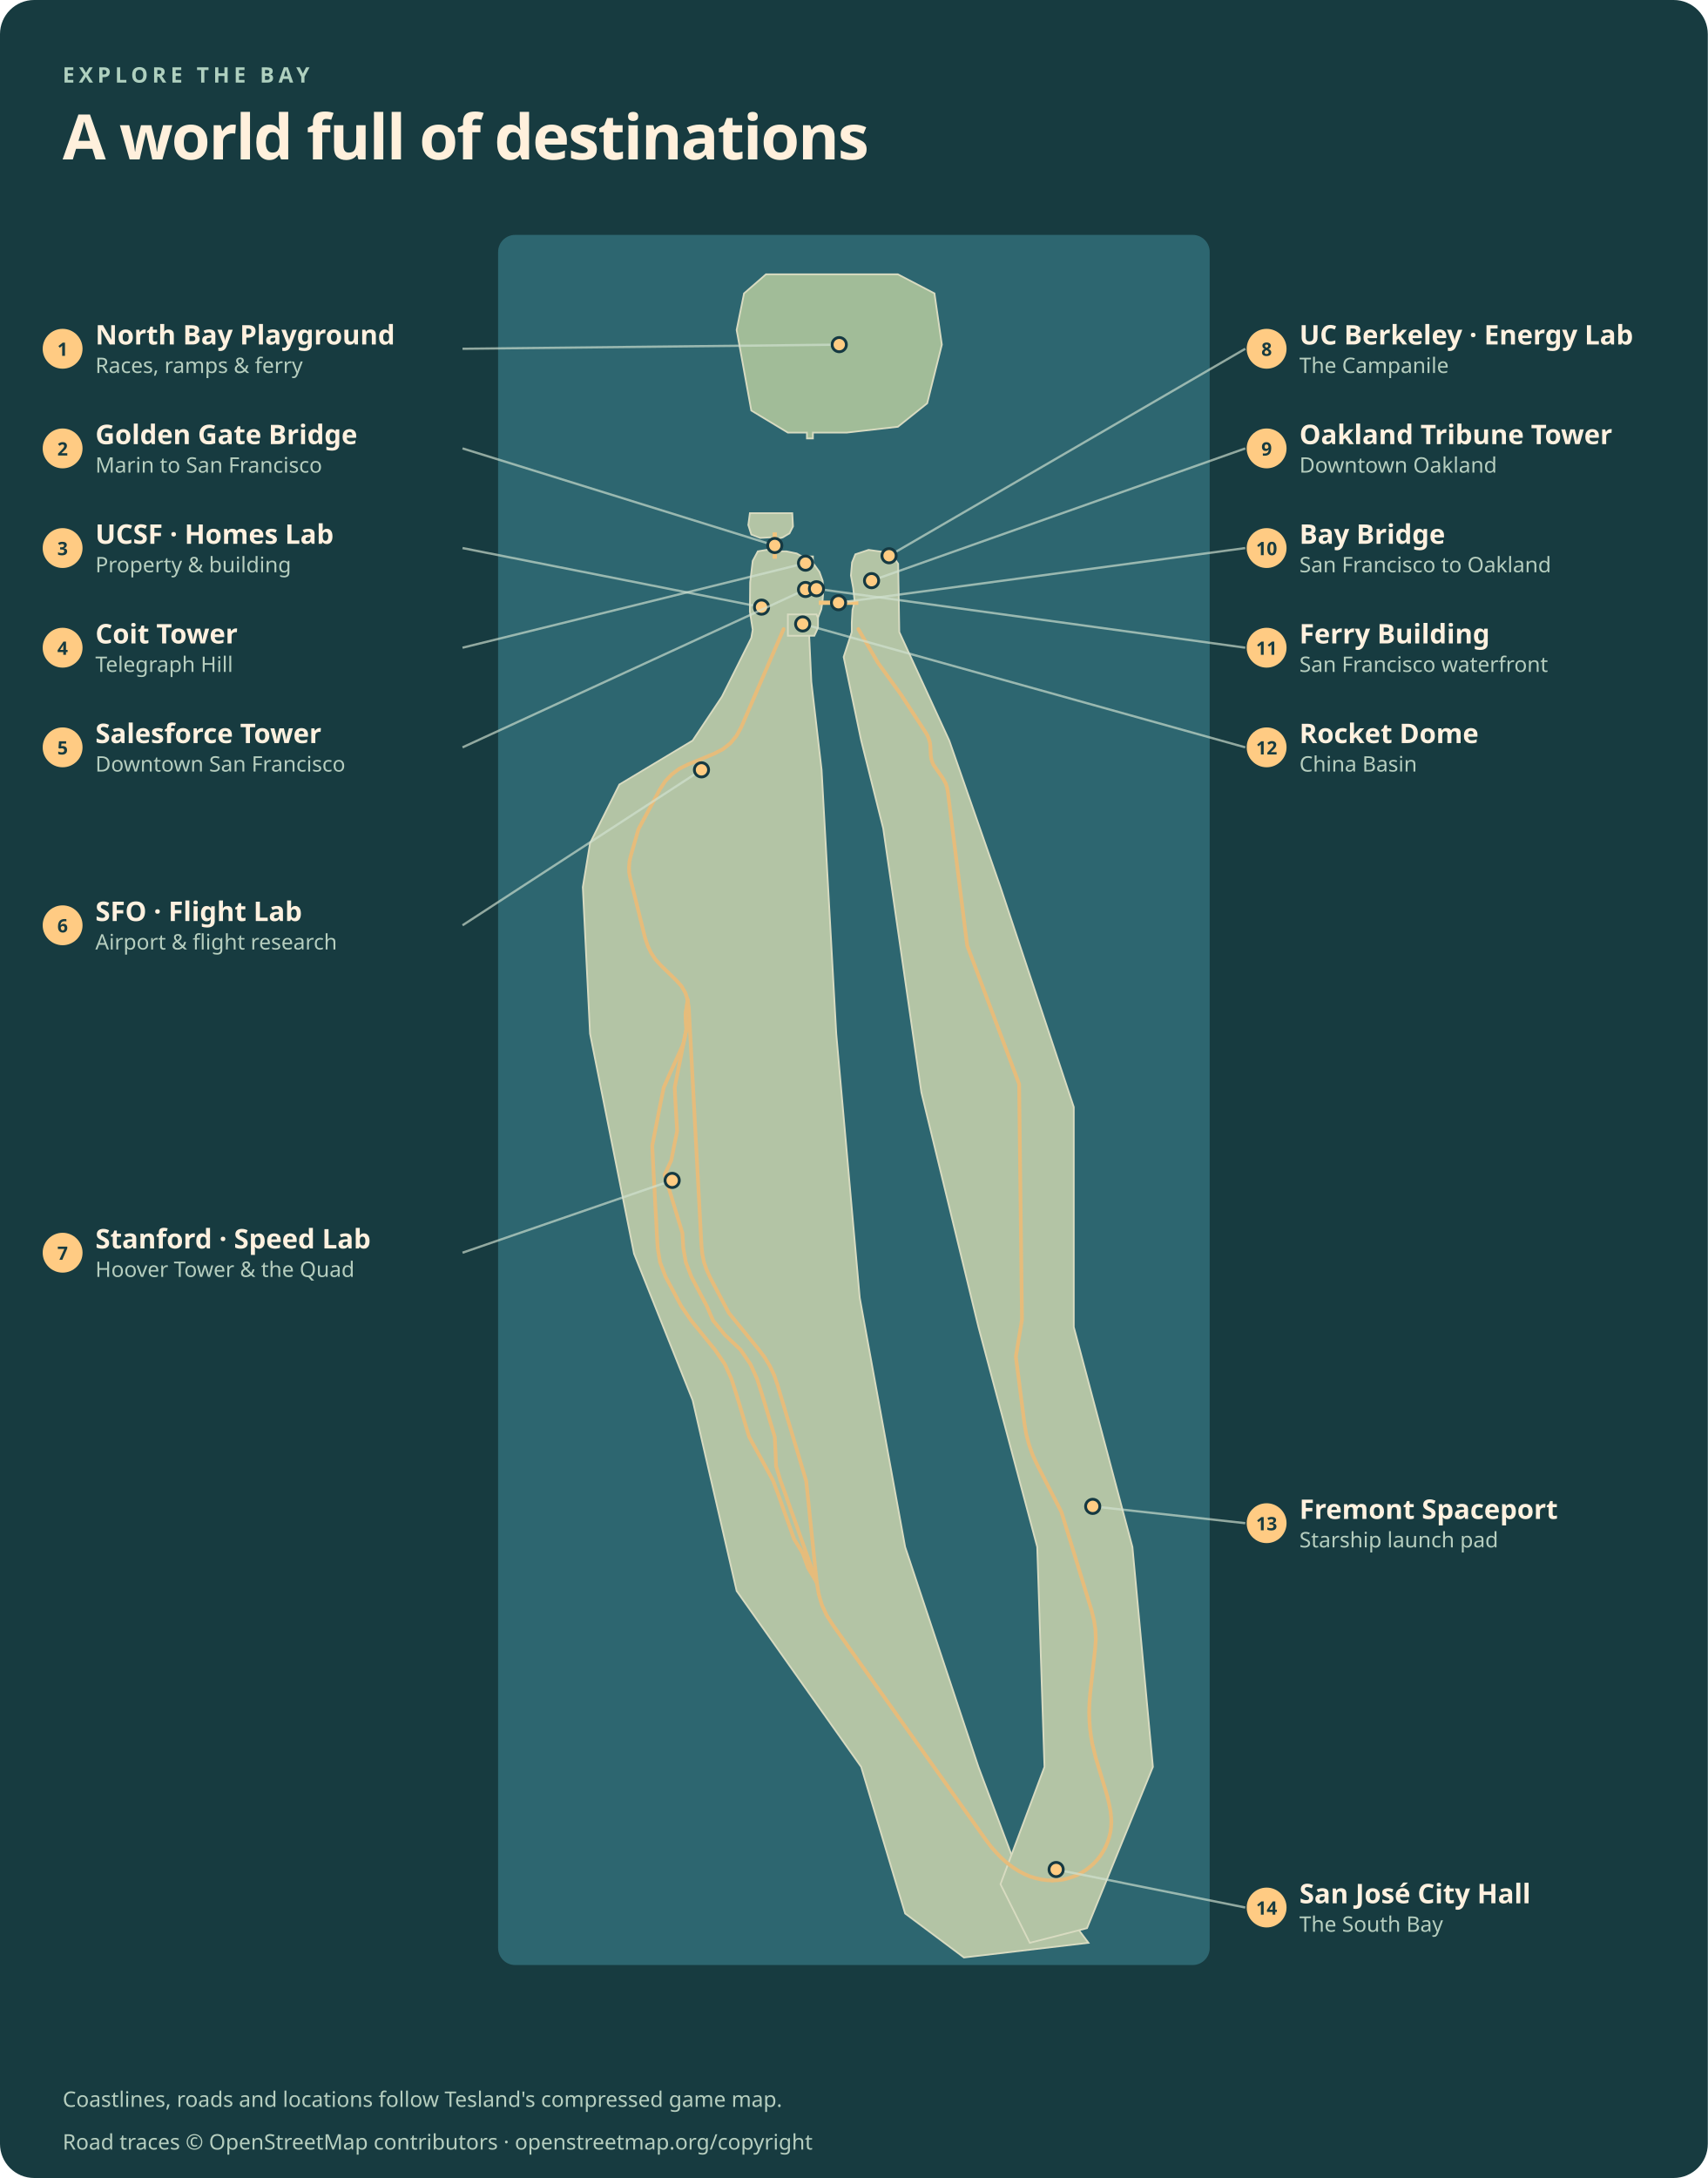
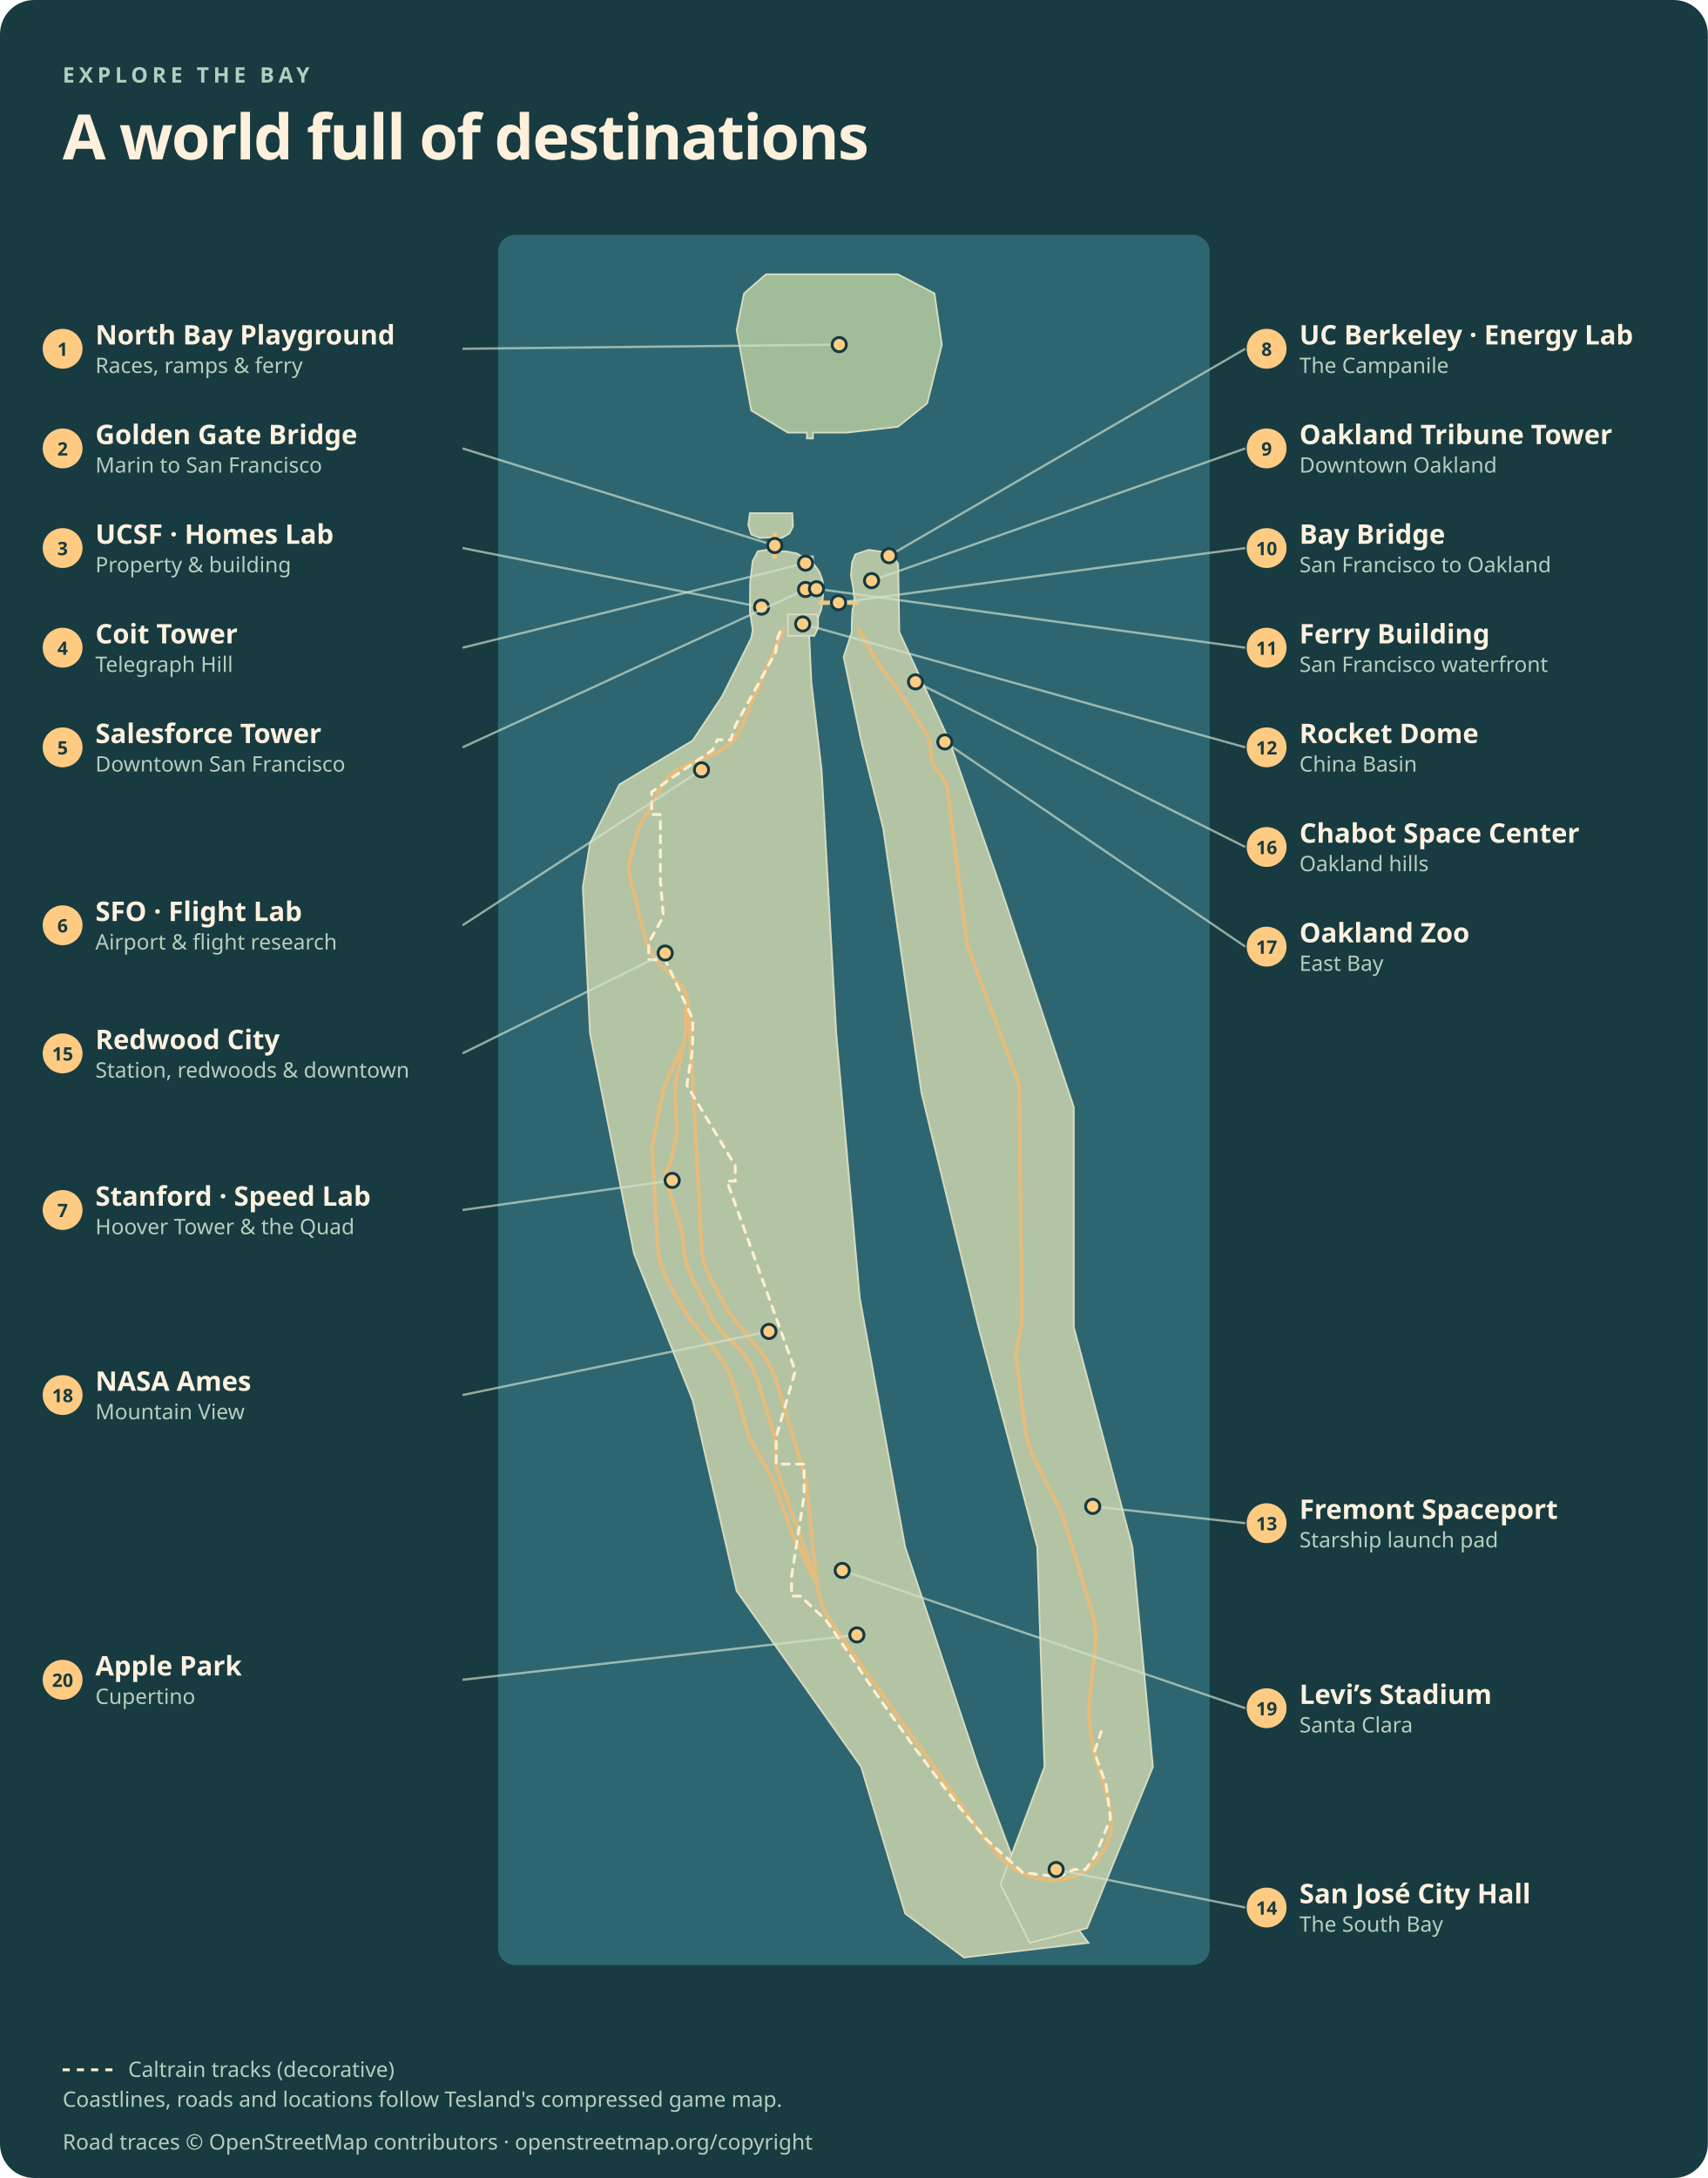
<svg xmlns="http://www.w3.org/2000/svg" width="1200" height="1530" viewBox="0 0 1200 1530" role="img" aria-labelledby="title desc">
  <style>.eyebrow{font:700 15px system-ui;letter-spacing:3px;fill:#afd0bf}.heading{font:700 44px system-ui;fill:#fff0dc;letter-spacing:-1px}.place{font:700 19px system-ui;fill:#fff1df}.detail{font:15px system-ui;fill:#b6cebf}.number{font:700 13px system-ui;fill:#173b40}</style>
  <rect width="1200" height="1530" rx="24" fill="#173b40" />
  <rect x="350" y="165" width="500" height="1215.4" rx="12" fill="#2d6670" />
  <text x="44" y="58" class="eyebrow">EXPLORE THE BAY</text>
  <text x="44" y="112" class="heading">A world full of destinations</text>
  <polygon points="528.9,394.0 532.5,387.3 539.7,386.1 545.4,387.3 552.6,387.3 559.8,388.8 566.5,392.5 571.7,396.1 575.8,401.8 578.0,407.9 578.6,414.1 578.0,421.8 577.1,428.0 574.5,434.7 570.3,440.9 568.6,447.1 570.1,479.0 577.3,540.8 587.6,726.2 604.1,911.6 636.0,1086.7 687.5,1241.2 718.5,1323.6 733.9,1323.6 764.8,1364.8 677.3,1375.1 636.0,1344.2 605.1,1241.2 517.6,1117.6 486.7,983.7 445.5,880.7 414.6,726.2 409.5,623.2 414.6,592.3 435.2,551.1 486.7,520.2 507.3,489.3 527.9,448.1 528.9,442.4 526.9,429.6 527.1,409.0" fill="#b3c4a5" stroke="#d8dbc1" stroke-width="1.2" />
  <polygon points="601.0,389.4 610.3,386.3 625.8,388.4 631.1,396.1 631.9,444.0 667.0,520.2 703.0,623.2 754.5,777.7 754.5,932.2 795.7,1086.7 810.1,1241.2 763.8,1354.5 723.6,1364.8 703.0,1323.6 733.9,1241.2 728.8,1086.7 687.5,932.2 647.4,767.4 620.6,582.0 605.1,520.2 592.8,461.5 598.5,444.0 598.5,437.3 599.0,428.5 600.5,422.4 599.5,413.1 597.9,404.3 598.7,395.1" fill="#b3c4a5" stroke="#d8dbc1" stroke-width="1.2" />
  <polygon points="526.9,360.5 556.7,360.5 557.2,369.8 554.7,374.7 550.0,377.5 545.4,378.7 540.8,377.5 534.1,377.9 527.9,375.5 525.8,368.8" fill="#b3c4a5" stroke="#d8dbc1" stroke-width="1.2" />
  <polygon points="586.5,420.0 589.0,418.4 592.0,419.5 593.6,421.7 593.3,424.4 591.8,426.2 588.4,426.6 586.0,425.0 585.4,422.2" fill="#b3c4a5" stroke="#d8dbc1" stroke-width="1.2" />
  <polygon points="567.0,390.9 571.2,390.9 571.2,397.1 567.0,397.1" fill="#b3c4a5" stroke="#d8dbc1" stroke-width="1.2" />
  <polygon points="553.6,431.6 573.7,431.6 574.8,434.2 574.8,440.9 572.2,446.6 553.6,446.6" fill="#b3c4a5" stroke="#d8dbc1" stroke-width="1.2" />
  <polygon points="517.6,231.8 522.8,206.1 538.2,192.7 630.9,192.7 656.6,206.1 661.8,242.1 651.5,283.3 630.9,299.8 594.9,303.9 571.2,303.9 571.2,308.0 567.0,308.0 567.0,303.9 553.6,303.9 527.9,288.4" fill="#a1bc98" stroke="#d8dbc1" stroke-width="1.2" />
  <polyline points="550.6,441.9 520.9,510.7 517.5,516.9 513.2,522.1 507.9,526.3 501.7,529.5 483.2,537.1 477.2,540.1 472.0,544.0 467.5,548.7 463.8,554.3 448.6,582.5 443.2,601.2 442.3,605.1 442.0,609.1 442.1,613.1 442.9,617.1 453.3,658.9 455.1,664.3 457.4,669.2 460.5,673.9 464.2,678.0 475.2,688.7 478.9,692.8 481.6,697.5 483.2,702.5 484.0,708.1 492.9,875.1 493.5,881.0 494.7,886.8 496.6,892.2 499.1,897.7 512.1,922.3 533.2,948.1 537.4,953.7 541.0,959.7 544.0,966.1 546.3,972.8 566.5,1040.5 573.9,1111.7 575.3,1119.8 577.5,1127.4 580.8,1134.6 585.2,1141.5 692.7,1292.4 696.4,1297.3 700.2,1301.6 704.0,1305.5 707.9,1308.9 711.9,1311.9 715.9,1314.4 719.8,1316.5 723.8,1318.2 727.8,1319.4 731.7,1320.3 735.6,1320.8 739.4,1321.0" fill="none" stroke="#e6bc7b" stroke-width="2.6" stroke-linecap="round" stroke-linejoin="round" />
  <polyline points="739.4,1321.0 743.2,1320.8 746.8,1320.4 750.4,1319.5 753.8,1318.4 757.1,1317.1 760.2,1315.4 763.2,1313.5 766.0,1311.3 768.6,1309.0 771.0,1306.4 773.2,1303.6 775.1,1300.6 776.8,1297.5 778.2,1294.2 779.3,1290.8 780.2,1287.2 780.7,1283.6 780.9,1279.8 780.7,1276.0 780.3,1272.1 779.3,1267.2 778.2,1262.4 776.9,1257.8 775.5,1253.2 774.1,1248.6 772.7,1244.0 771.3,1239.4 769.9,1234.7 768.7,1229.8 767.5,1224.9 766.6,1219.7 765.9,1214.3 765.5,1208.7 765.3,1202.8 765.5,1196.5 766.0,1189.9 769.5,1158.3 770.0,1151.5 769.7,1144.8 768.7,1138.2 767.1,1131.6 745.8,1062.1 729.0,1029.4 725.7,1022.3 723.1,1015.0 721.1,1007.5 719.8,999.8 713.8,953.0 718.1,927.0 716.1,761.5 679.6,664.2 666.0,556.3 665.5,553.5 664.7,550.8 663.4,548.3 662.0,546.0 657.1,539.0 655.8,537.1 654.9,534.9 654.3,532.7 654.0,530.3 653.7,523.9 653.4,521.5 652.7,519.3 651.9,517.1 650.7,515.0 633.0,487.8 616.9,465.6 603.1,441.9" fill="none" stroke="#e6bc7b" stroke-width="2.6" stroke-linecap="round" stroke-linejoin="round" />
  <polyline points="483.2,702.5 481.7,712.7 482.3,723.0 480.2,733.2 475.6,743.4 470.9,753.7 466.4,763.9 464.3,774.1 462.3,784.4 460.3,794.6 458.3,804.8 458.8,815.1 459.3,825.3 459.9,835.5 460.4,845.8 461.0,856.0 461.5,866.2 462.1,876.5 463.8,886.7 467.7,896.9 473.2,907.2 478.6,917.4 485.6,927.6 493.9,937.8 502.3,948.1 509.3,958.3 513.9,968.5 517.2,978.8 520.3,989.0 523.3,999.1 526.4,1009.4 532.0,1019.6 537.6,1029.8 543.2,1040.1 547.0,1050.3 550.6,1060.5 554.3,1070.8 557.9,1081.0 564.1,1091.2 567.8,1101.5 573.9,1111.7" fill="none" stroke="#e6bc7b" stroke-width="2.6" stroke-linecap="round" stroke-linejoin="round" />
  <polyline points="483.2,702.5 481.7,712.7 482.3,723.0 480.2,733.2 478.2,743.4 476.1,753.7 474.1,763.9 474.6,774.1 475.2,784.4 475.8,794.6 473.7,804.8 471.7,815.1 467.0,825.3 470.2,835.5 473.3,845.8 476.4,856.0 479.5,866.2 480.1,876.5 481.9,886.7 485.8,896.9 491.2,907.2 496.6,917.4 501.0,927.6 509.4,937.8 520.3,948.1 527.3,958.3 531.9,968.5 535.2,978.8 538.3,989.0 541.3,999.1 544.4,1009.4 544.9,1019.6 545.3,1029.8 548.4,1040.1 552.1,1050.3 555.7,1060.5 559.4,1070.8 563.0,1081.0 566.6,1091.2 570.3,1101.5 573.9,1111.7" fill="none" stroke="#e6bc7b" stroke-width="2.6" stroke-linecap="round" stroke-linejoin="round" />
+   <polyline points="548.0,444.0 546.4,448.1 544.9,458.4 516.6,509.9 513.5,519.7 504.1,519.7 500.6,526.9 457.9,556.3 457.9,572.2 464.0,572.2 464.0,618.0 466.1,643.8 455.8,662.3 455.8,674.2 467.4,674.2 486.7,715.9 486.7,736.5 482.6,762.3 516.6,818.9 516.6,829.7 510.8,829.7 558.8,963.1 545.4,1009.4 545.4,1028.5 552.1,1028.5 565.0,1028.5 565.0,1050.7 556.2,1107.3 556.2,1121.2 562.4,1121.2 580.4,1138.2 589.7,1151.6 615.5,1189.7 641.2,1225.8 672.1,1267.0 692.7,1291.7 718.5,1315.4 744.2,1318.5 754.5,1313.3 762.7,1313.3 770.0,1303.0 780.3,1277.3 777.2,1253.6 768.9,1230.9 773.8,1216.4" fill="none" stroke="#fff0cf" stroke-width="2" stroke-dasharray="5 5" stroke-linecap="round" />
  <polyline points="544.4,374.0 544.4,392.5" fill="none" stroke="#f2c47d" stroke-width="3" />
  <polyline points="575.3,423.4 603.1,423.4" fill="none" stroke="#f2c47d" stroke-width="3" />
  <path d="M589.7 242.1 L325 245" fill="none" stroke="#d1e1d1" stroke-opacity=".66" stroke-width="1.6" />
  <circle cx="589.7" cy="242.1" r="5" fill="#ffcc83" stroke="#153942" stroke-width="2" />
  <circle cx="44" cy="245" r="14" fill="#ffcb83" />
  <text x="44" y="250" text-anchor="middle" class="number">1</text>
  <text x="67" y="242" class="place">North Bay Playground</text>
  <text x="67" y="262" class="detail">Races, ramps &amp; ferry</text>
  <path d="M544.4 383.2 L325 315" fill="none" stroke="#d1e1d1" stroke-opacity=".66" stroke-width="1.6" />
  <circle cx="544.4" cy="383.2" r="5" fill="#ffcc83" stroke="#153942" stroke-width="2" />
  <circle cx="44" cy="315" r="14" fill="#ffcb83" />
  <text x="44" y="320" text-anchor="middle" class="number">2</text>
  <text x="67" y="312" class="place">Golden Gate Bridge</text>
  <text x="67" y="332" class="detail">Marin to San Francisco</text>
  <path d="M535.1 426.5 L325 385" fill="none" stroke="#d1e1d1" stroke-opacity=".66" stroke-width="1.6" />
  <circle cx="535.1" cy="426.5" r="5" fill="#ffcc83" stroke="#153942" stroke-width="2" />
  <circle cx="44" cy="385" r="14" fill="#ffcb83" />
  <text x="44" y="390" text-anchor="middle" class="number">3</text>
  <text x="67" y="382" class="place">UCSF · Homes Lab</text>
  <text x="67" y="402" class="detail">Property &amp; building</text>
  <path d="M566.0 395.6 L325 455" fill="none" stroke="#d1e1d1" stroke-opacity=".66" stroke-width="1.6" />
  <circle cx="566.0" cy="395.6" r="5" fill="#ffcc83" stroke="#153942" stroke-width="2" />
  <circle cx="44" cy="455" r="14" fill="#ffcb83" />
  <text x="44" y="460" text-anchor="middle" class="number">4</text>
  <text x="67" y="452" class="place">Coit Tower</text>
  <text x="67" y="472" class="detail">Telegraph Hill</text>
  <path d="M566.0 414.1 L325 525" fill="none" stroke="#d1e1d1" stroke-opacity=".66" stroke-width="1.6" />
  <circle cx="566.0" cy="414.1" r="5" fill="#ffcc83" stroke="#153942" stroke-width="2" />
  <circle cx="44" cy="525" r="14" fill="#ffcb83" />
  <text x="44" y="530" text-anchor="middle" class="number">5</text>
  <text x="67" y="522" class="place">Salesforce Tower</text>
  <text x="67" y="542" class="detail">Downtown San Francisco</text>
  <path d="M492.9 540.8 L325 650" fill="none" stroke="#d1e1d1" stroke-opacity=".66" stroke-width="1.6" />
  <circle cx="492.9" cy="540.8" r="5" fill="#ffcc83" stroke="#153942" stroke-width="2" />
  <circle cx="44" cy="650" r="14" fill="#ffcb83" />
  <text x="44" y="655" text-anchor="middle" class="number">6</text>
  <text x="67" y="647" class="place">SFO · Flight Lab</text>
  <text x="67" y="667" class="detail">Airport &amp; flight research</text>
-   <path d="M472.3 829.2 L325 880" fill="none" stroke="#d1e1d1" stroke-opacity=".66" stroke-width="1.6" />
+   <path d="M472.3 829.2 L325 850" fill="none" stroke="#d1e1d1" stroke-opacity=".66" stroke-width="1.6" />
  <circle cx="472.3" cy="829.2" r="5" fill="#ffcc83" stroke="#153942" stroke-width="2" />
-   <circle cx="44" cy="880" r="14" fill="#ffcb83" />
-   <text x="44" y="885" text-anchor="middle" class="number">7</text>
-   <text x="67" y="877" class="place">Stanford · Speed Lab</text>
-   <text x="67" y="897" class="detail">Hoover Tower &amp; the Quad</text>
+   <circle cx="44" cy="850" r="14" fill="#ffcb83" />
+   <text x="44" y="855" text-anchor="middle" class="number">7</text>
+   <text x="67" y="847" class="place">Stanford · Speed Lab</text>
+   <text x="67" y="867" class="detail">Hoover Tower &amp; the Quad</text>
  <path d="M624.7 390.4 L875 245" fill="none" stroke="#d1e1d1" stroke-opacity=".66" stroke-width="1.6" />
  <circle cx="624.7" cy="390.4" r="5" fill="#ffcc83" stroke="#153942" stroke-width="2" />
  <circle cx="890" cy="245" r="14" fill="#ffcb83" />
  <text x="890" y="250" text-anchor="middle" class="number">8</text>
  <text x="913" y="242" class="place">UC Berkeley · Energy Lab</text>
  <text x="913" y="262" class="detail">The Campanile</text>
  <path d="M612.4 407.9 L875 315" fill="none" stroke="#d1e1d1" stroke-opacity=".66" stroke-width="1.6" />
  <circle cx="612.4" cy="407.9" r="5" fill="#ffcc83" stroke="#153942" stroke-width="2" />
  <circle cx="890" cy="315" r="14" fill="#ffcb83" />
  <text x="890" y="320" text-anchor="middle" class="number">9</text>
  <text x="913" y="312" class="place">Oakland Tribune Tower</text>
  <text x="913" y="332" class="detail">Downtown Oakland</text>
  <path d="M589.2 423.4 L875 385" fill="none" stroke="#d1e1d1" stroke-opacity=".66" stroke-width="1.6" />
  <circle cx="589.2" cy="423.4" r="5" fill="#ffcc83" stroke="#153942" stroke-width="2" />
  <circle cx="890" cy="385" r="14" fill="#ffcb83" />
  <text x="890" y="390" text-anchor="middle" class="number">10</text>
  <text x="913" y="382" class="place">Bay Bridge</text>
  <text x="913" y="402" class="detail">San Francisco to Oakland</text>
  <path d="M573.7 413.6 L875 455" fill="none" stroke="#d1e1d1" stroke-opacity=".66" stroke-width="1.6" />
  <circle cx="573.7" cy="413.6" r="5" fill="#ffcc83" stroke="#153942" stroke-width="2" />
  <circle cx="890" cy="455" r="14" fill="#ffcb83" />
  <text x="890" y="460" text-anchor="middle" class="number">11</text>
  <text x="913" y="452" class="place">Ferry Building</text>
  <text x="913" y="472" class="detail">San Francisco waterfront</text>
  <path d="M564.0 438.3 L875 525" fill="none" stroke="#d1e1d1" stroke-opacity=".66" stroke-width="1.6" />
  <circle cx="564.0" cy="438.3" r="5" fill="#ffcc83" stroke="#153942" stroke-width="2" />
  <circle cx="890" cy="525" r="14" fill="#ffcb83" />
  <text x="890" y="530" text-anchor="middle" class="number">12</text>
  <text x="913" y="522" class="place">Rocket Dome</text>
  <text x="913" y="542" class="detail">China Basin</text>
  <path d="M767.8 1058.2 L875 1070" fill="none" stroke="#d1e1d1" stroke-opacity=".66" stroke-width="1.6" />
  <circle cx="767.8" cy="1058.2" r="5" fill="#ffcc83" stroke="#153942" stroke-width="2" />
  <circle cx="890" cy="1070" r="14" fill="#ffcb83" />
  <text x="890" y="1075" text-anchor="middle" class="number">13</text>
  <text x="913" y="1067" class="place">Fremont Spaceport</text>
  <text x="913" y="1087" class="detail">Starship launch pad</text>
  <path d="M742.1 1313.3 L875 1340" fill="none" stroke="#d1e1d1" stroke-opacity=".66" stroke-width="1.6" />
  <circle cx="742.1" cy="1313.3" r="5" fill="#ffcc83" stroke="#153942" stroke-width="2" />
  <circle cx="890" cy="1340" r="14" fill="#ffcb83" />
  <text x="890" y="1345" text-anchor="middle" class="number">14</text>
  <text x="913" y="1337" class="place">San José City Hall</text>
  <text x="913" y="1357" class="detail">The South Bay</text>
+   <path d="M467.4 669.5 L325 740" fill="none" stroke="#d1e1d1" stroke-opacity=".66" stroke-width="1.6" />
+   <circle cx="467.4" cy="669.5" r="5" fill="#ffcc83" stroke="#153942" stroke-width="2" />
+   <circle cx="44" cy="740" r="14" fill="#ffcb83" />
+   <text x="44" y="745" text-anchor="middle" class="number">15</text>
+   <text x="67" y="737" class="place">Redwood City</text>
+   <text x="67" y="757" class="detail">Station, redwoods &amp; downtown</text>
+   <path d="M643.3 479.0 L875 595" fill="none" stroke="#d1e1d1" stroke-opacity=".66" stroke-width="1.6" />
+   <circle cx="643.3" cy="479.0" r="5" fill="#ffcc83" stroke="#153942" stroke-width="2" />
+   <circle cx="890" cy="595" r="14" fill="#ffcb83" />
+   <text x="890" y="600" text-anchor="middle" class="number">16</text>
+   <text x="913" y="592" class="place">Chabot Space Center</text>
+   <text x="913" y="612" class="detail">Oakland hills</text>
+   <path d="M663.9 521.2 L875 665" fill="none" stroke="#d1e1d1" stroke-opacity=".66" stroke-width="1.6" />
+   <circle cx="663.9" cy="521.2" r="5" fill="#ffcc83" stroke="#153942" stroke-width="2" />
+   <circle cx="890" cy="665" r="14" fill="#ffcb83" />
+   <text x="890" y="670" text-anchor="middle" class="number">17</text>
+   <text x="913" y="662" class="place">Oakland Zoo</text>
+   <text x="913" y="682" class="detail">East Bay</text>
+   <path d="M540.3 935.3 L325 980" fill="none" stroke="#d1e1d1" stroke-opacity=".66" stroke-width="1.6" />
+   <circle cx="540.3" cy="935.3" r="5" fill="#ffcc83" stroke="#153942" stroke-width="2" />
+   <circle cx="44" cy="980" r="14" fill="#ffcb83" />
+   <text x="44" y="985" text-anchor="middle" class="number">18</text>
+   <text x="67" y="977" class="place">NASA Ames</text>
+   <text x="67" y="997" class="detail">Mountain View</text>
+   <path d="M591.8 1103.2 L875 1200" fill="none" stroke="#d1e1d1" stroke-opacity=".66" stroke-width="1.6" />
+   <circle cx="591.8" cy="1103.2" r="5" fill="#ffcc83" stroke="#153942" stroke-width="2" />
+   <circle cx="890" cy="1200" r="14" fill="#ffcb83" />
+   <text x="890" y="1205" text-anchor="middle" class="number">19</text>
+   <text x="913" y="1197" class="place">Levi’s Stadium</text>
+   <text x="913" y="1217" class="detail">Santa Clara</text>
+   <path d="M602.1 1148.5 L325 1180" fill="none" stroke="#d1e1d1" stroke-opacity=".66" stroke-width="1.6" />
+   <circle cx="602.1" cy="1148.5" r="5" fill="#ffcc83" stroke="#153942" stroke-width="2" />
+   <circle cx="44" cy="1180" r="14" fill="#ffcb83" />
+   <text x="44" y="1185" text-anchor="middle" class="number">20</text>
+   <text x="67" y="1177" class="place">Apple Park</text>
+   <text x="67" y="1197" class="detail">Cupertino</text>
+   <line x1="44" y1="1454" x2="79" y2="1454" stroke="#fff0cf" stroke-width="2" stroke-dasharray="5 5" />
+   <text x="90" y="1459" class="detail">Caltrain tracks (decorative)</text>
  <text x="44" y="1480" class="detail">Coastlines, roads and locations follow Tesland's compressed game map.</text>
  <text x="44" y="1510" class="detail">Road traces © OpenStreetMap contributors · openstreetmap.org/copyright</text>
</svg>
